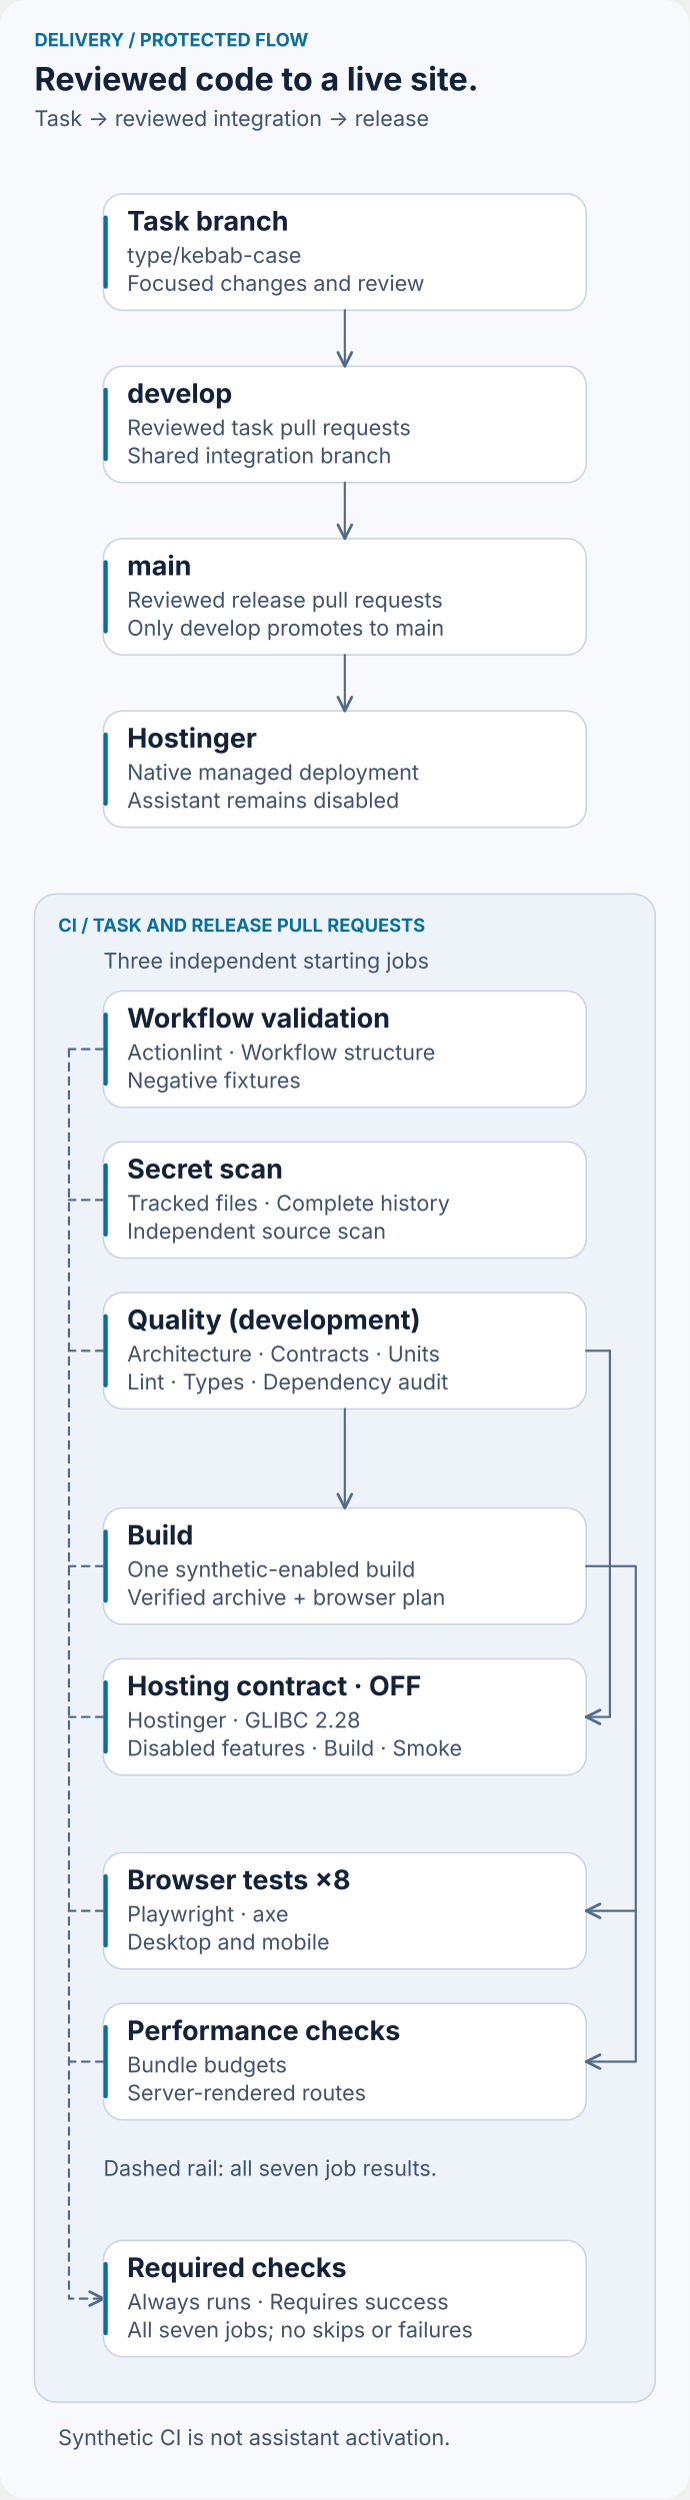
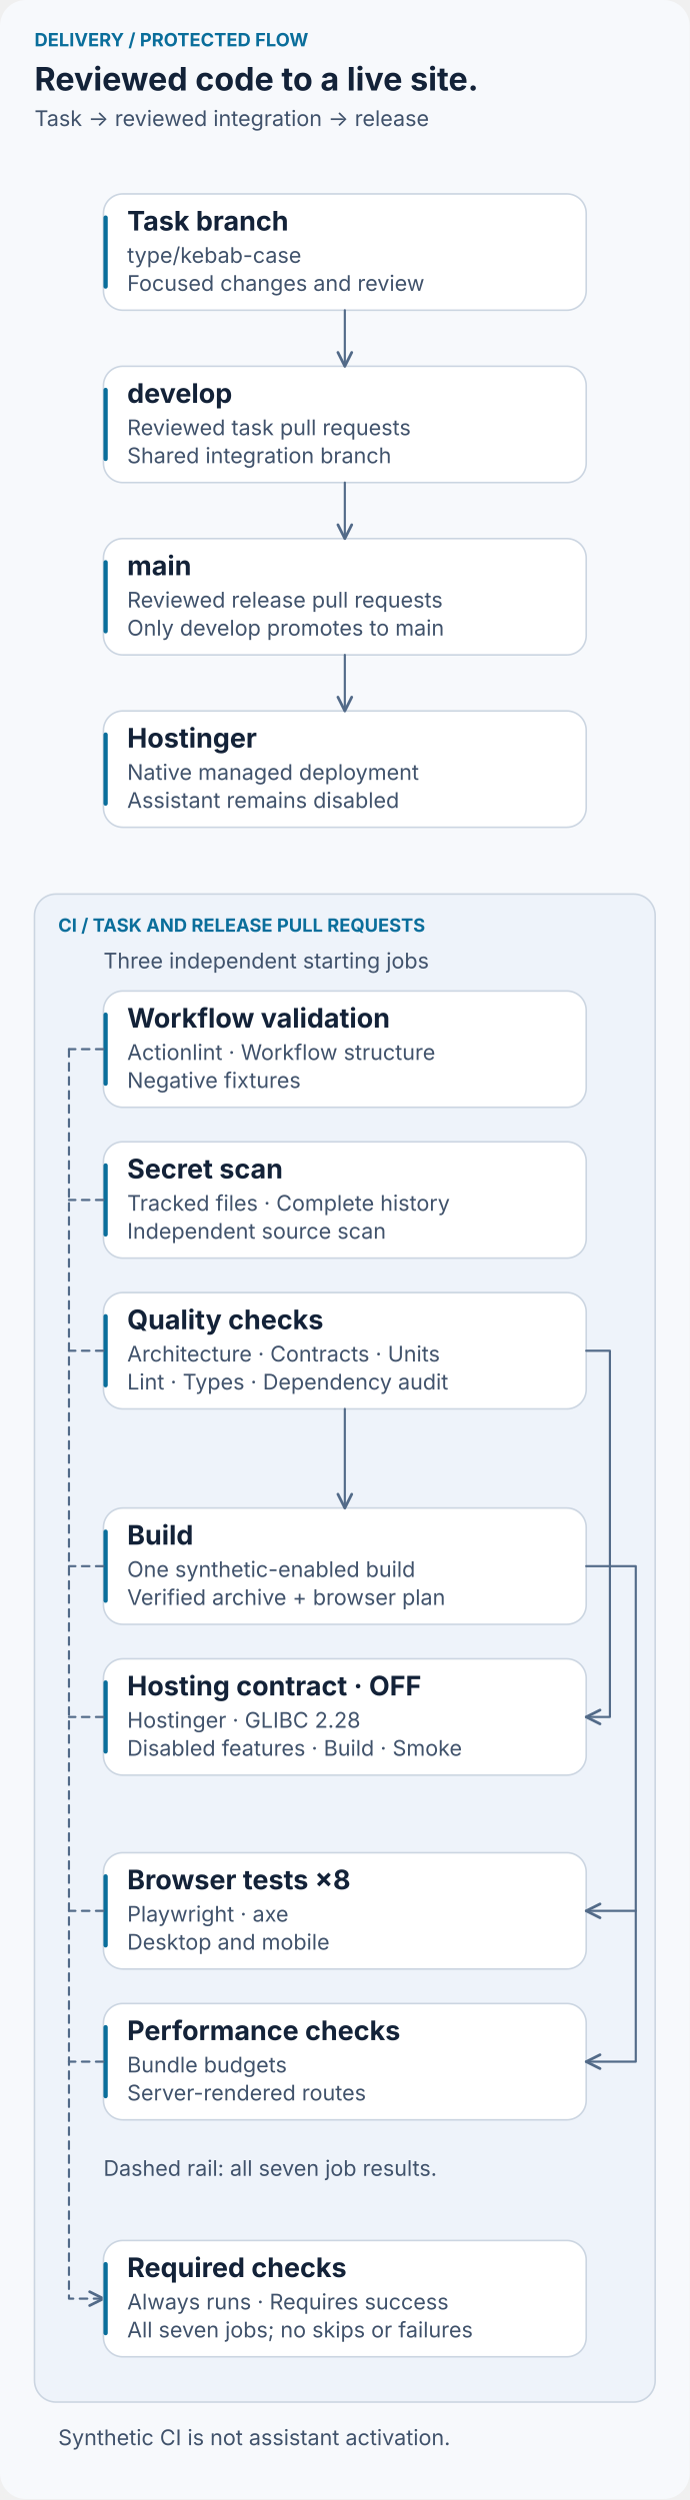
<svg xmlns="http://www.w3.org/2000/svg" width="640" height="2320" viewBox="0 0 640 2320" role="img" aria-labelledby="title description">
  <defs>
    <marker id="arrow" viewBox="0 0 10 10" refX="9" refY="5" markerWidth="8" markerHeight="8" orient="auto">
      <path d="M 1 1 L 9 5 L 1 9" fill="none" stroke="#526A88" stroke-width="1.6" stroke-linecap="round" stroke-linejoin="round" />
    </marker>
  </defs>
  <rect width="640" height="2320" rx="24" fill="#F7F9FC" />
  <g font-family="-apple-system, BlinkMacSystemFont, Segoe UI, sans-serif">
    <text x="32" y="43" font-size="17" font-weight="700" fill="#0A6E9B">DELIVERY / PROTECTED FLOW</text>
    <text x="32" y="84" font-size="30" font-weight="700" fill="#132238">Reviewed code to a live site.</text>
    <text x="32" y="117" font-size="20" font-weight="400" fill="#40526B">Task → reviewed integration → release</text>
    <rect x="96" y="180" width="448" height="108" rx="18" fill="#FFFFFF" stroke="#CBD5E1" stroke-width="1.5" />
    <rect x="96" y="200" width="4" height="68" rx="2" fill="#0A6E9B" />
    <text x="118" y="214" font-size="25" font-weight="650" fill="#132238">Task branch</text>
    <text x="118" y="244" font-size="20" font-weight="400" fill="#40526B">type/kebab-case</text>
    <text x="118" y="270" font-size="20" font-weight="400" fill="#40526B">Focused changes and review</text>
    <rect x="96" y="340" width="448" height="108" rx="18" fill="#FFFFFF" stroke="#CBD5E1" stroke-width="1.5" />
    <rect x="96" y="360" width="4" height="68" rx="2" fill="#0A6E9B" />
    <text x="118" y="374" font-size="25" font-weight="650" fill="#132238">develop</text>
    <text x="118" y="404" font-size="20" font-weight="400" fill="#40526B">Reviewed task pull requests</text>
    <text x="118" y="430" font-size="20" font-weight="400" fill="#40526B">Shared integration branch</text>
    <rect x="96" y="500" width="448" height="108" rx="18" fill="#FFFFFF" stroke="#CBD5E1" stroke-width="1.5" />
    <rect x="96" y="520" width="4" height="68" rx="2" fill="#0A6E9B" />
    <text x="118" y="534" font-size="25" font-weight="650" fill="#132238">main</text>
    <text x="118" y="564" font-size="20" font-weight="400" fill="#40526B">Reviewed release pull requests</text>
    <text x="118" y="590" font-size="20" font-weight="400" fill="#40526B">Only develop promotes to main</text>
    <rect x="96" y="660" width="448" height="108" rx="18" fill="#FFFFFF" stroke="#CBD5E1" stroke-width="1.5" />
    <rect x="96" y="680" width="4" height="68" rx="2" fill="#0A6E9B" />
    <text x="118" y="694" font-size="25" font-weight="650" fill="#132238">Hostinger</text>
    <text x="118" y="724" font-size="20" font-weight="400" fill="#40526B">Native managed deployment</text>
    <text x="118" y="750" font-size="20" font-weight="400" fill="#40526B">Assistant remains disabled</text>
    <path d="M 320 288 V 340" fill="none" stroke="#526A88" stroke-width="2" stroke-linecap="round" stroke-linejoin="round" marker-end="url(#arrow)" />
    <path d="M 320 448 V 500" fill="none" stroke="#526A88" stroke-width="2" stroke-linecap="round" stroke-linejoin="round" marker-end="url(#arrow)" />
    <path d="M 320 608 V 660" fill="none" stroke="#526A88" stroke-width="2" stroke-linecap="round" stroke-linejoin="round" marker-end="url(#arrow)" />
    <rect x="32" y="830" width="576" height="1400" rx="20" fill="#EEF3FA" stroke="#CBD5E1" stroke-width="1.5" />
    <text x="54" y="865" font-size="17" font-weight="650" fill="#0A6E9B">CI / TASK AND RELEASE PULL REQUESTS</text>
    <text x="96" y="899" font-size="20" font-weight="400" fill="#40526B">Three independent starting jobs</text>
    <rect x="96" y="920" width="448" height="108" rx="18" fill="#FFFFFF" stroke="#CBD5E1" stroke-width="1.5" />
    <rect x="96" y="940" width="4" height="68" rx="2" fill="#0A6E9B" />
    <text x="118" y="954" font-size="25" font-weight="650" fill="#132238">Workflow validation</text>
    <text x="118" y="984" font-size="20" font-weight="400" fill="#40526B">Actionlint · Workflow structure</text>
    <text x="118" y="1010" font-size="20" font-weight="400" fill="#40526B">Negative fixtures</text>
    <rect x="96" y="1060" width="448" height="108" rx="18" fill="#FFFFFF" stroke="#CBD5E1" stroke-width="1.5" />
    <rect x="96" y="1080" width="4" height="68" rx="2" fill="#0A6E9B" />
    <text x="118" y="1094" font-size="25" font-weight="650" fill="#132238">Secret scan</text>
    <text x="118" y="1124" font-size="20" font-weight="400" fill="#40526B">Tracked files · Complete history</text>
    <text x="118" y="1150" font-size="20" font-weight="400" fill="#40526B">Independent source scan</text>
    <rect x="96" y="1200" width="448" height="108" rx="18" fill="#FFFFFF" stroke="#CBD5E1" stroke-width="1.5" />
    <rect x="96" y="1220" width="4" height="68" rx="2" fill="#0A6E9B" />
-     <text x="118" y="1234" font-size="25" font-weight="650" fill="#132238">Quality (development)</text>
+     <text x="118" y="1234" font-size="25" font-weight="650" fill="#132238">Quality checks</text>
    <text x="118" y="1264" font-size="20" font-weight="400" fill="#40526B">Architecture · Contracts · Units</text>
    <text x="118" y="1290" font-size="20" font-weight="400" fill="#40526B">Lint · Types · Dependency audit</text>
    <rect x="96" y="1400" width="448" height="108" rx="18" fill="#FFFFFF" stroke="#CBD5E1" stroke-width="1.5" />
    <rect x="96" y="1420" width="4" height="68" rx="2" fill="#0A6E9B" />
    <text x="118" y="1434" font-size="25" font-weight="650" fill="#132238">Build</text>
    <text x="118" y="1464" font-size="20" font-weight="400" fill="#40526B">One synthetic-enabled build</text>
    <text x="118" y="1490" font-size="20" font-weight="400" fill="#40526B">Verified archive + browser plan</text>
    <rect x="96" y="1540" width="448" height="108" rx="18" fill="#FFFFFF" stroke="#CBD5E1" stroke-width="1.5" />
    <rect x="96" y="1560" width="4" height="68" rx="2" fill="#0A6E9B" />
    <text x="118" y="1574" font-size="25" font-weight="650" fill="#132238">Hosting contract · OFF</text>
    <text x="118" y="1604" font-size="20" font-weight="400" fill="#40526B">Hostinger · GLIBC 2.28</text>
    <text x="118" y="1630" font-size="20" font-weight="400" fill="#40526B">Disabled features · Build · Smoke</text>
    <rect x="96" y="1720" width="448" height="108" rx="18" fill="#FFFFFF" stroke="#CBD5E1" stroke-width="1.5" />
    <rect x="96" y="1740" width="4" height="68" rx="2" fill="#0A6E9B" />
    <text x="118" y="1754" font-size="25" font-weight="650" fill="#132238">Browser tests ×8</text>
    <text x="118" y="1784" font-size="20" font-weight="400" fill="#40526B">Playwright · axe</text>
    <text x="118" y="1810" font-size="20" font-weight="400" fill="#40526B">Desktop and mobile</text>
    <rect x="96" y="1860" width="448" height="108" rx="18" fill="#FFFFFF" stroke="#CBD5E1" stroke-width="1.5" />
    <rect x="96" y="1880" width="4" height="68" rx="2" fill="#0A6E9B" />
    <text x="118" y="1894" font-size="25" font-weight="650" fill="#132238">Performance checks</text>
    <text x="118" y="1924" font-size="20" font-weight="400" fill="#40526B">Bundle budgets</text>
    <text x="118" y="1950" font-size="20" font-weight="400" fill="#40526B">Server-rendered routes</text>
    <path d="M 320 1308 V 1400" fill="none" stroke="#526A88" stroke-width="2" stroke-linecap="round" stroke-linejoin="round" marker-end="url(#arrow)" />
    <path d="M 544 1254 H 566 V 1594 H 544" fill="none" stroke="#526A88" stroke-width="2" stroke-linecap="round" stroke-linejoin="round" marker-end="url(#arrow)" />
    <path d="M 544 1454 H 590 V 1914 H 544" fill="none" stroke="#526A88" stroke-width="2" stroke-linecap="round" stroke-linejoin="round" marker-end="url(#arrow)" />
    <path d="M 590 1774 H 544" fill="none" stroke="#526A88" stroke-width="2" stroke-linecap="round" stroke-linejoin="round" marker-end="url(#arrow)" />
    <path d="M 96 974 H 64" fill="none" stroke="#526A88" stroke-width="2" stroke-linecap="round" stroke-linejoin="round" stroke-dasharray="7 6" />
    <path d="M 96 1114 H 64" fill="none" stroke="#526A88" stroke-width="2" stroke-linecap="round" stroke-linejoin="round" stroke-dasharray="7 6" />
    <path d="M 96 1254 H 64" fill="none" stroke="#526A88" stroke-width="2" stroke-linecap="round" stroke-linejoin="round" stroke-dasharray="7 6" />
    <path d="M 96 1454 H 64" fill="none" stroke="#526A88" stroke-width="2" stroke-linecap="round" stroke-linejoin="round" stroke-dasharray="7 6" />
    <path d="M 96 1594 H 64" fill="none" stroke="#526A88" stroke-width="2" stroke-linecap="round" stroke-linejoin="round" stroke-dasharray="7 6" />
    <path d="M 96 1774 H 64" fill="none" stroke="#526A88" stroke-width="2" stroke-linecap="round" stroke-linejoin="round" stroke-dasharray="7 6" />
    <path d="M 96 1914 H 64" fill="none" stroke="#526A88" stroke-width="2" stroke-linecap="round" stroke-linejoin="round" stroke-dasharray="7 6" />
    <path d="M 64 974 V 2134 H 96" fill="none" stroke="#526A88" stroke-width="2" stroke-linecap="round" stroke-linejoin="round" stroke-dasharray="7 6" marker-end="url(#arrow)" />
    <rect x="96" y="2080" width="448" height="108" rx="18" fill="#FFFFFF" stroke="#CBD5E1" stroke-width="1.5" />
    <rect x="96" y="2100" width="4" height="68" rx="2" fill="#0A6E9B" />
    <text x="118" y="2114" font-size="25" font-weight="650" fill="#132238">Required checks</text>
    <text x="118" y="2144" font-size="20" font-weight="400" fill="#40526B">Always runs · Requires success</text>
    <text x="118" y="2170" font-size="20" font-weight="400" fill="#40526B">All seven jobs; no skips or failures</text>
    <text x="96" y="2020" font-size="20" font-weight="400" fill="#40526B">Dashed rail: all seven job results.</text>
    <text x="54" y="2270" font-size="20" font-weight="400" fill="#40526B">Synthetic CI is not assistant activation.</text>
  </g>
</svg>
